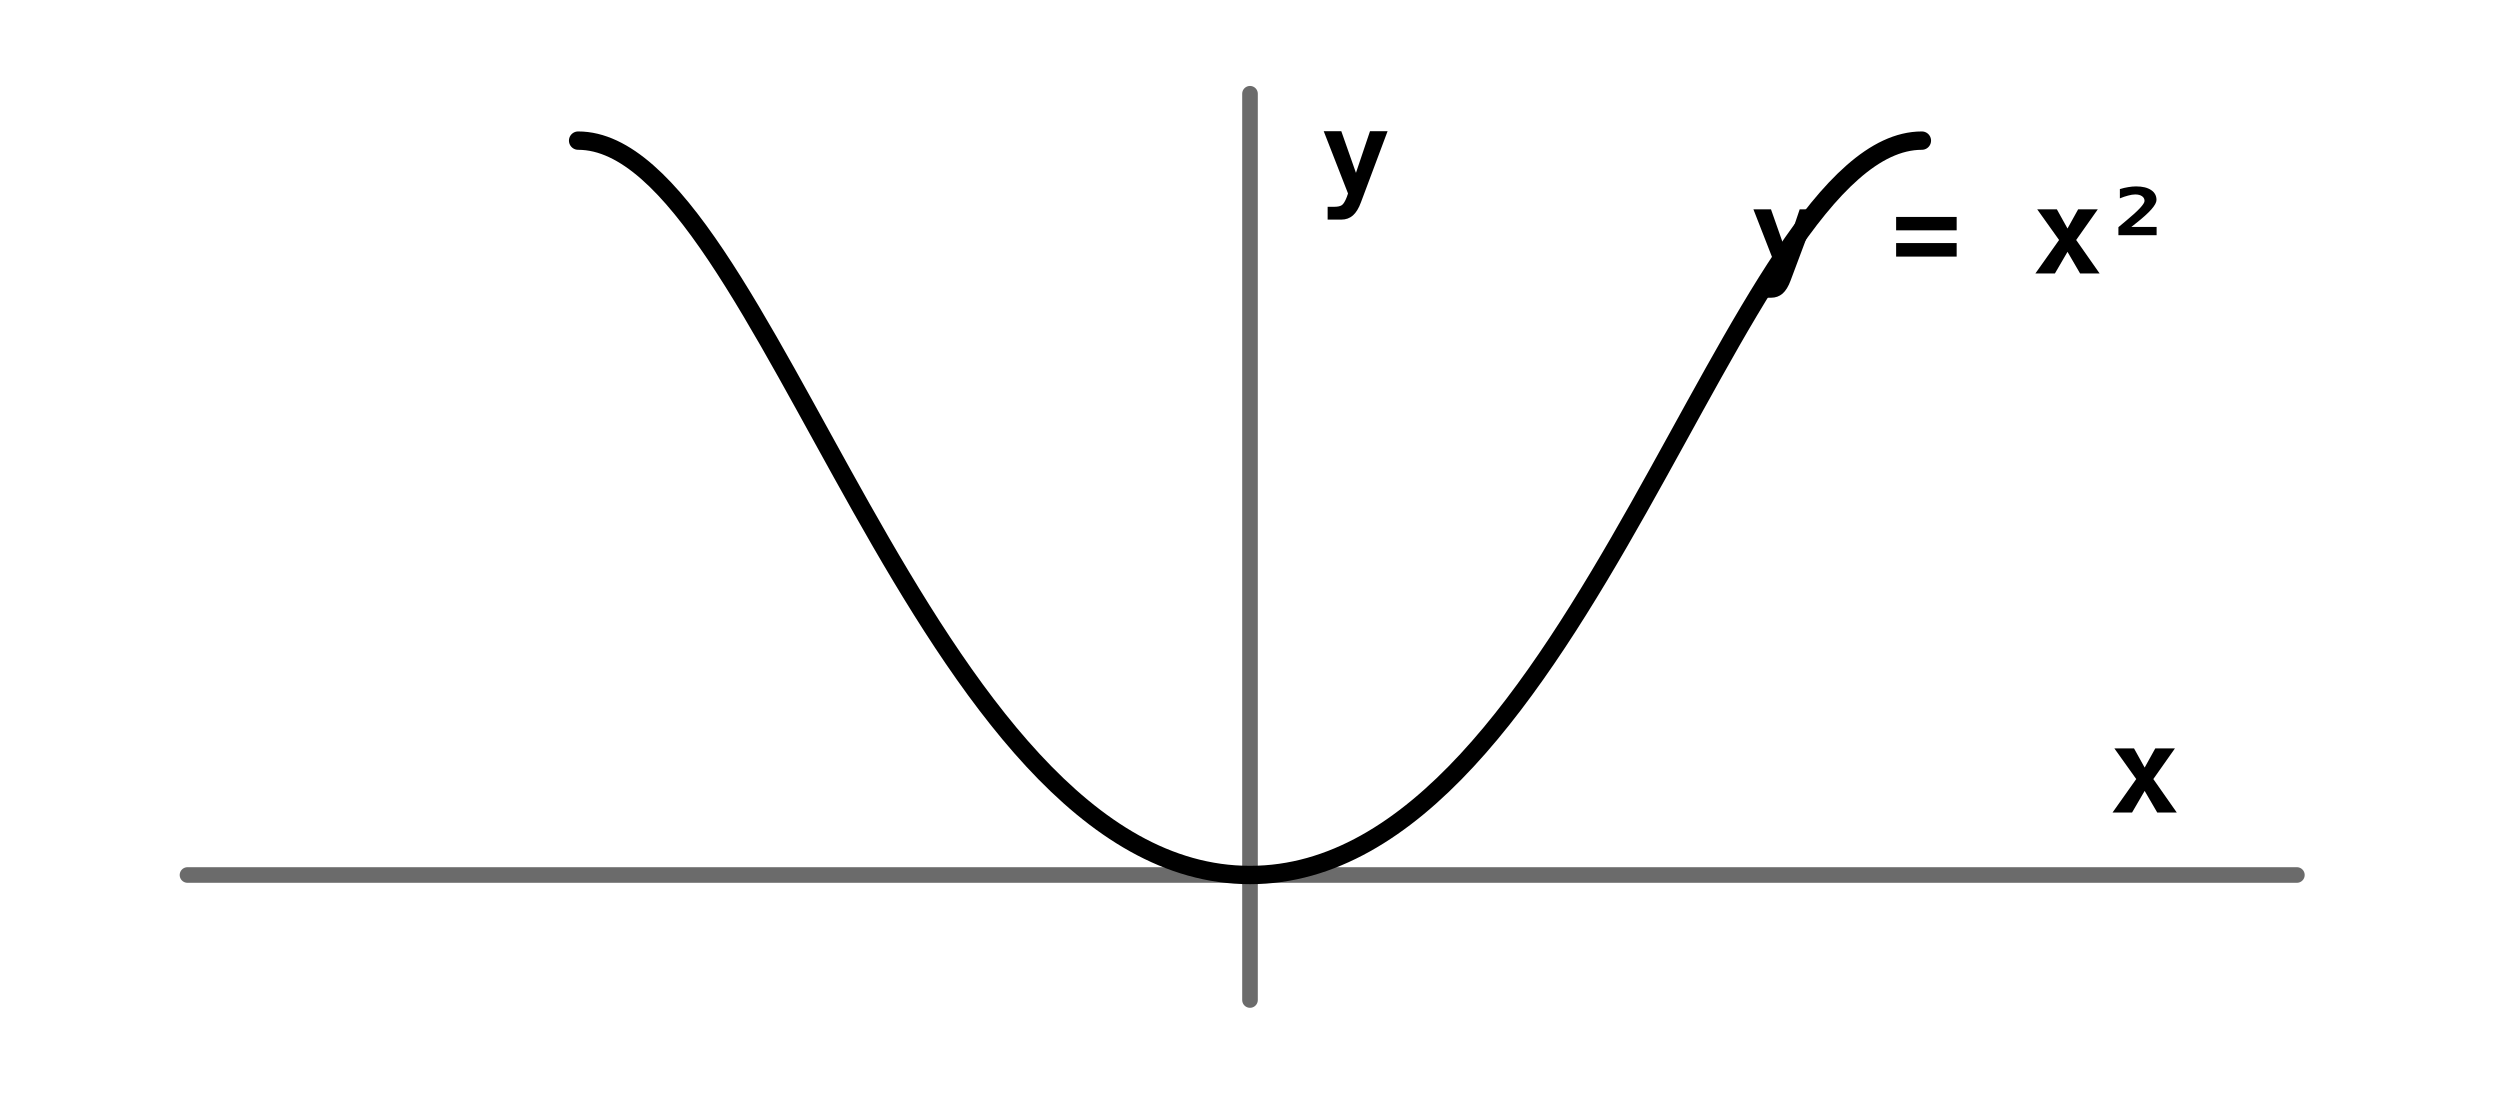
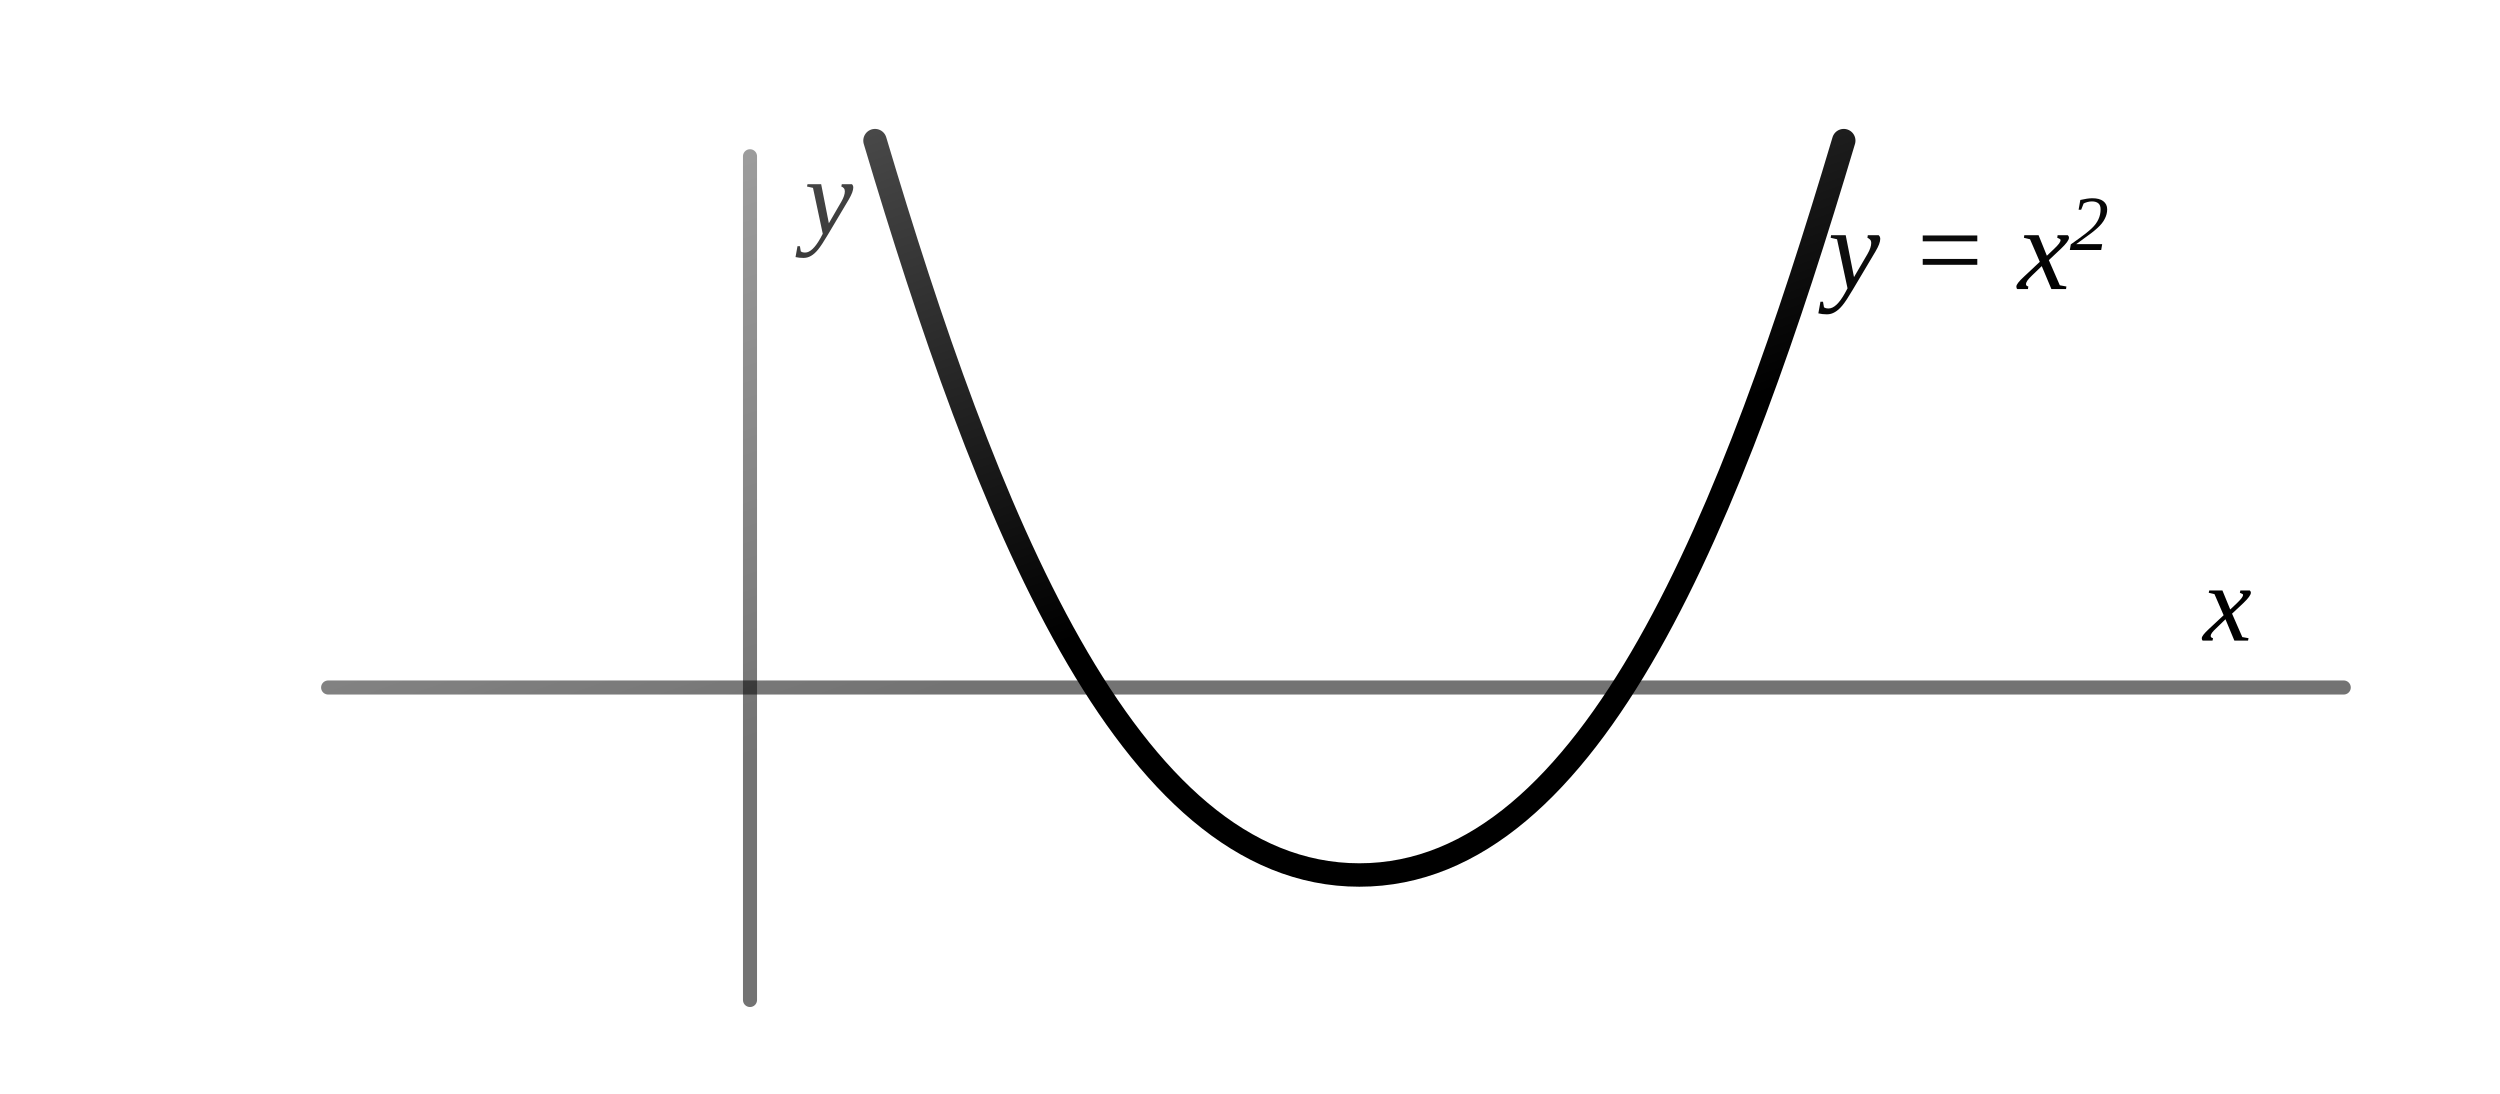
- <svg xmlns="http://www.w3.org/2000/svg" viewBox="0 0 320 140" fill="none" stroke="#000" stroke-width="2" stroke-linecap="round" stroke-linejoin="round">
-   <line x1="24" y1="112" x2="294" y2="112" opacity="0.58" />
-   <line x1="160" y1="128" x2="160" y2="12" opacity="0.58" />
-   <path d="M74 18 C98 18 118 112 160 112 C202 112 222 18 246 18" stroke-width="2.35" />
-   <g fill="#000" stroke="none" font-family="ui-monospace, Consolas, monospace" font-size="15" font-weight="700">
-     <text x="270" y="104">x</text>
-     <text x="169" y="25">y</text>
-     <text x="224" y="35">y = x²</text>
+ <svg xmlns="http://www.w3.org/2000/svg" viewBox="0 0 320 140" width="320" height="140" fill="none" stroke="#000" stroke-width="2.4" stroke-linecap="round" stroke-linejoin="round">
+   <defs>
+     <radialGradient id="vg" cx="50%" cy="52%" r="85%">
+       <stop offset="0.60" stop-color="#fff" />
+       <stop offset="1" stop-color="#fff" stop-opacity="0" />
+     </radialGradient>
+     <linearGradient id="tl" x1="0" y1="0" x2="0.46" y2="0.56">
+       <stop offset="0" stop-color="#fff" stop-opacity="0.5" />
+       <stop offset="1" stop-color="#fff" />
+     </linearGradient>
+     <mask id="vignette" maskContentUnits="userSpaceOnUse">
+       <rect width="320" height="140" fill="url(#vg)" />
+     </mask>
+     <mask id="corner" maskContentUnits="userSpaceOnUse">
+       <rect width="320" height="140" fill="url(#tl)" />
+     </mask>
+   </defs>
+   <g mask="url(#corner)">
+     <g mask="url(#vignette)">
+       <line x1="42" y1="88" x2="300" y2="88" stroke-width="1.8" opacity="0.55" />
+       <line x1="96" y1="20" x2="96" y2="128" stroke-width="1.8" opacity="0.55" />
+       <path d="M112 18 C126 65 144 112 174 112 C204 112 222 65 236 18" stroke-width="3" />
+       <g fill="#000" stroke="none" font-family="Georgia, 'Times New Roman', serif" font-style="italic">
+         <text x="282" y="82" font-size="14">x</text>
+         <text x="103" y="30" font-size="14">y</text>
+         <text x="234" y="37" font-size="15">y = x<tspan font-size="10" dy="-5">2</tspan>
+         </text>
+       </g>
+     </g>
  </g>
</svg>
